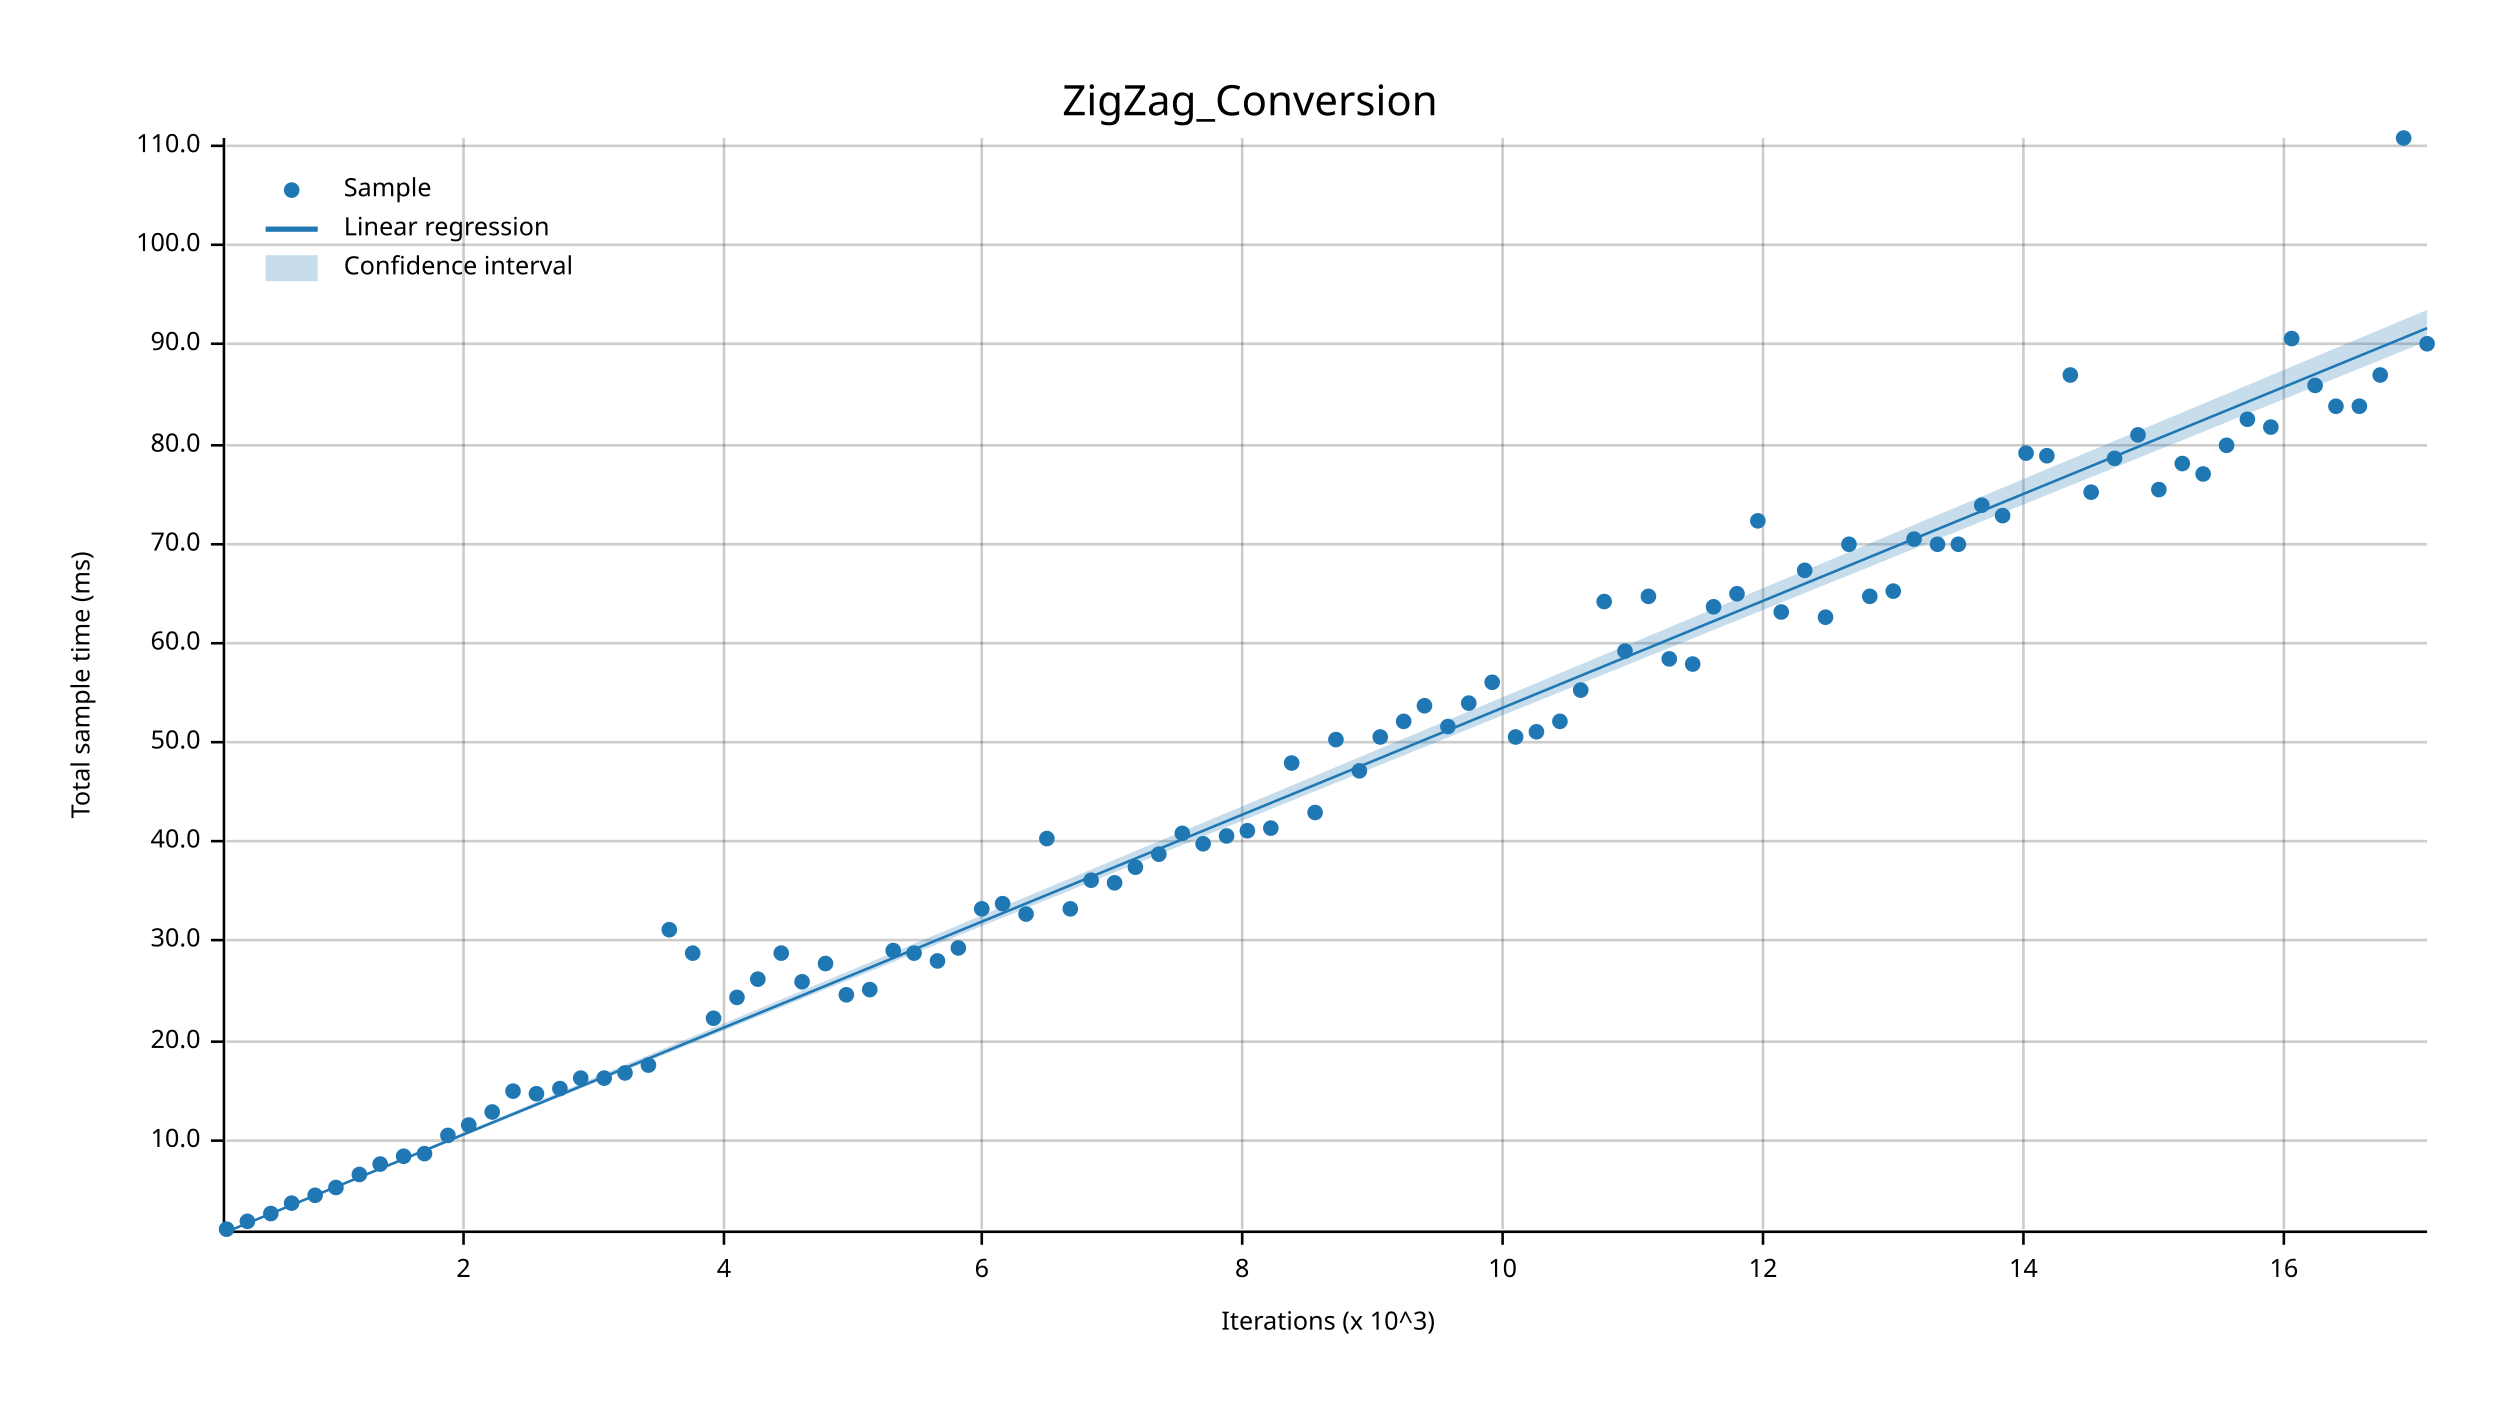
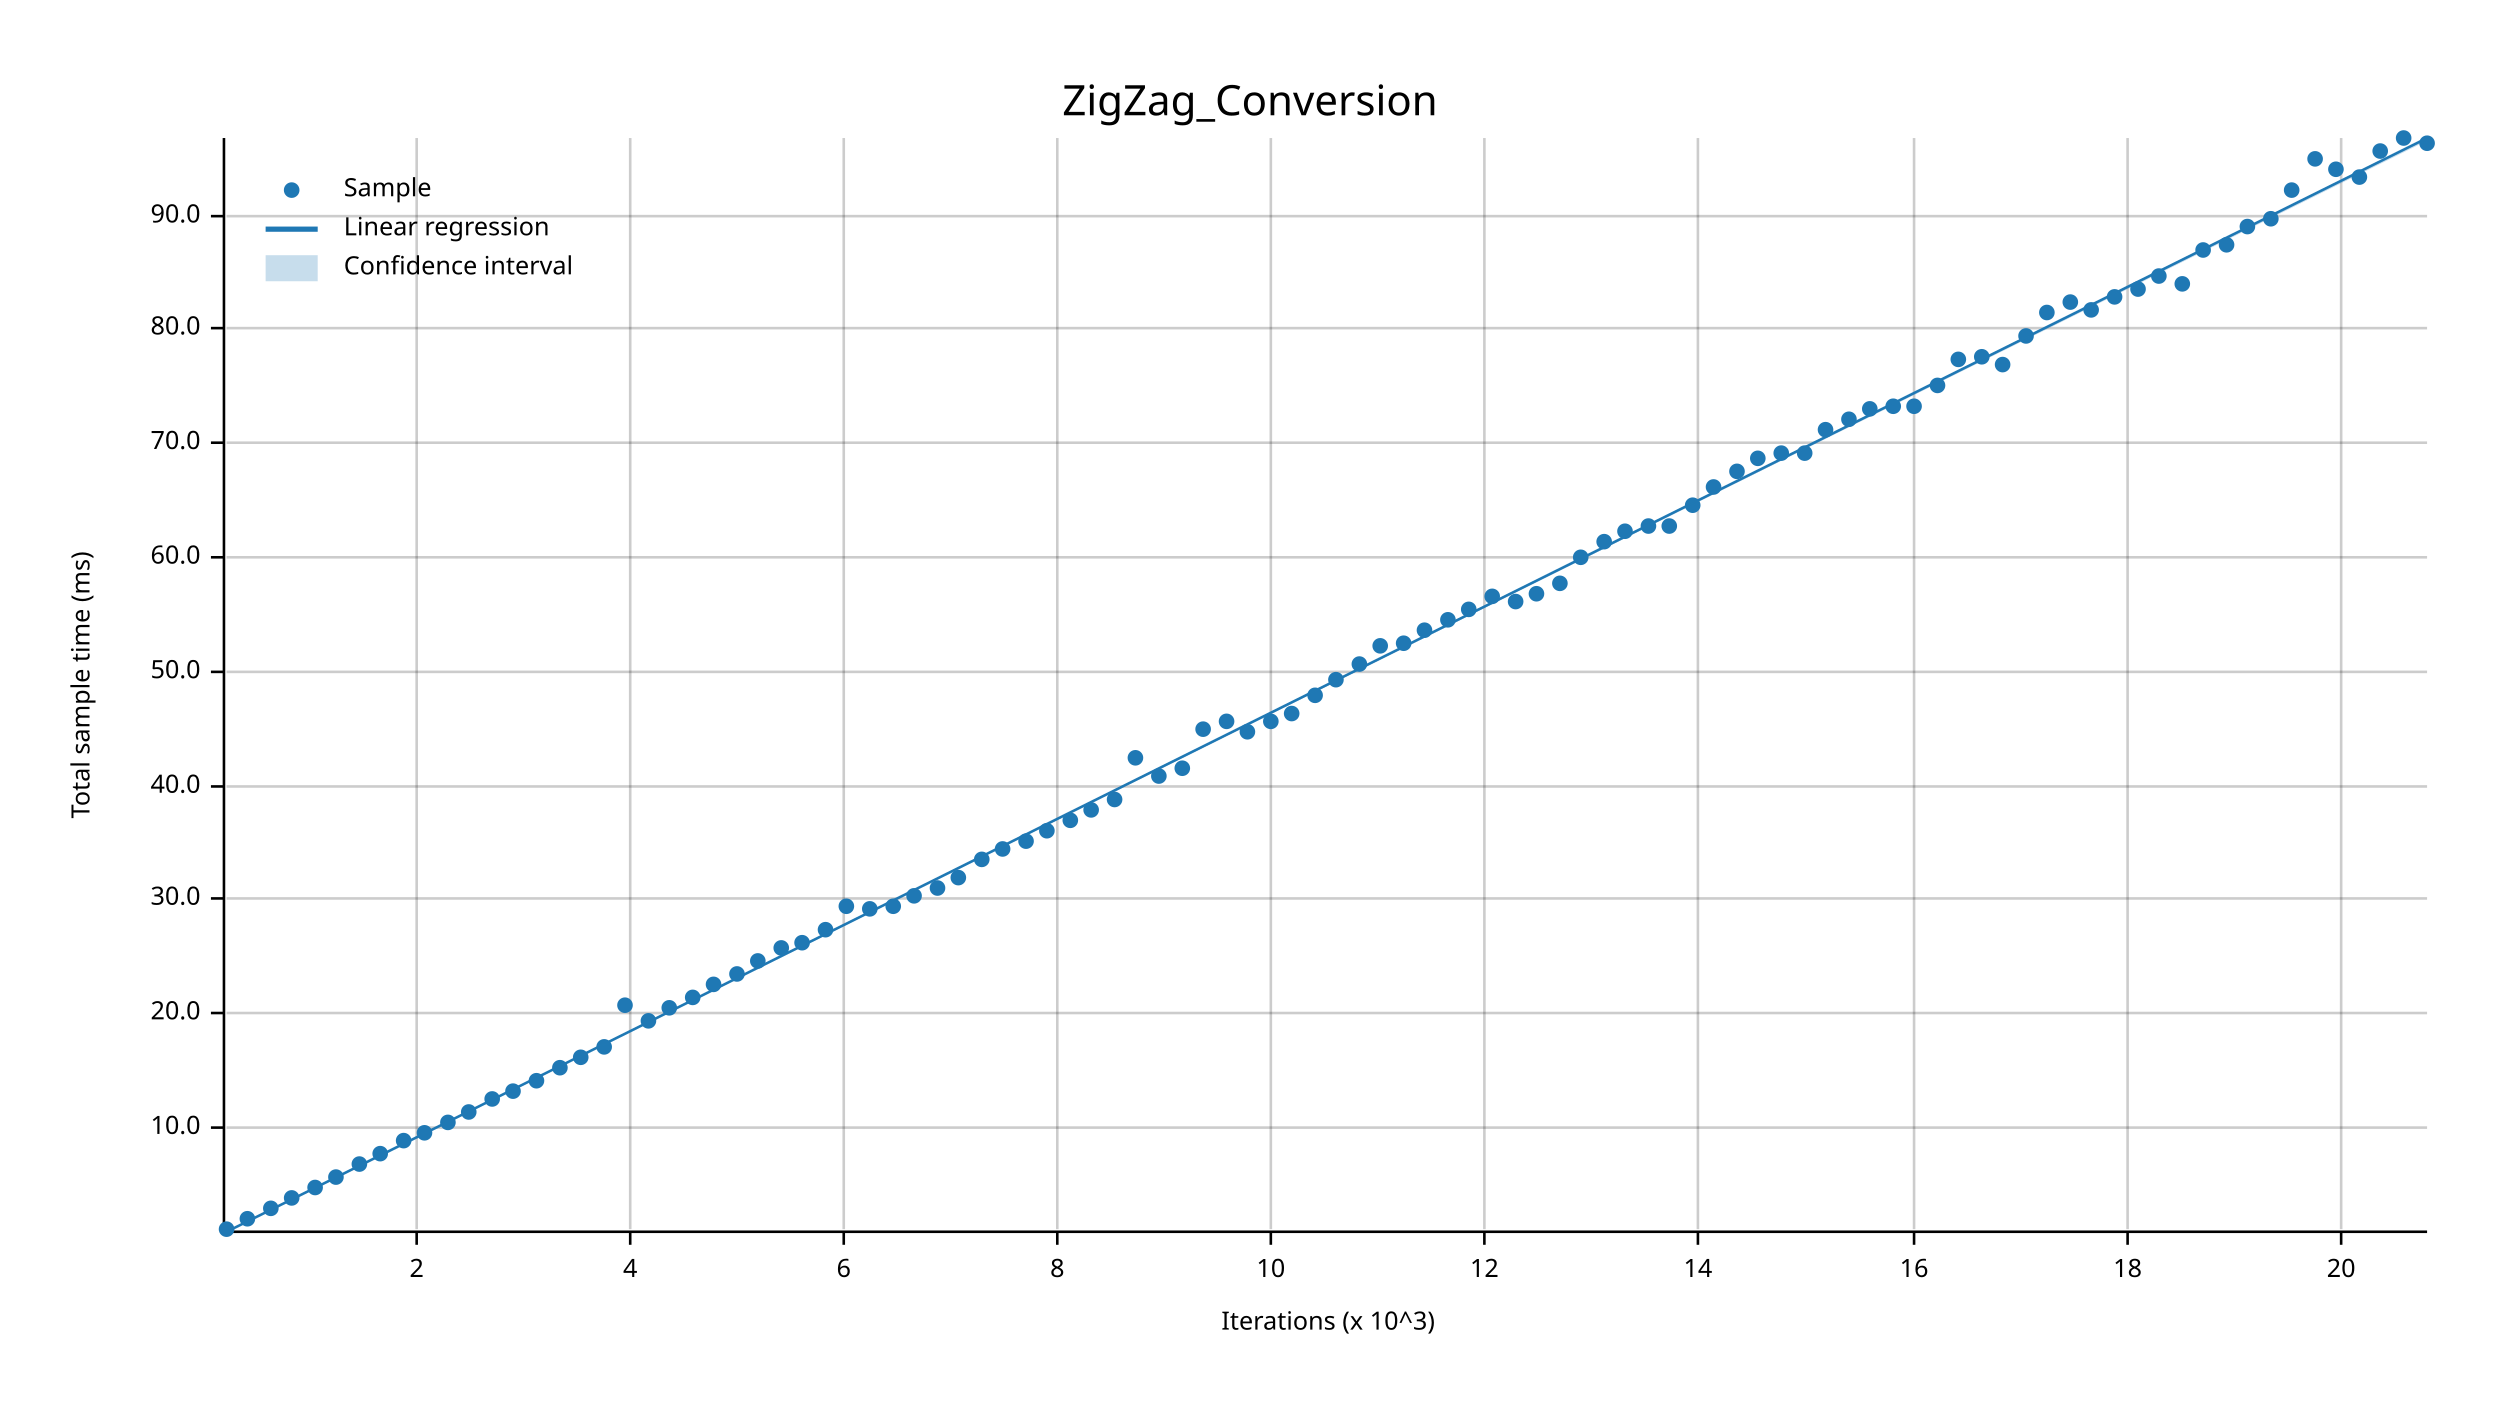
<svg xmlns="http://www.w3.org/2000/svg" width="960" height="540" viewBox="0 0 960 540">
  <text x="480" y="32" dy="0.76em" text-anchor="middle" font-family="sans-serif" font-size="16.129" opacity="1" fill="#000000">
ZigZag_Conversion
</text>
  <text x="27" y="263" dy="0.76em" text-anchor="middle" font-family="sans-serif" font-size="9.677" opacity="1" fill="#000000" transform="rotate(270, 27, 263)">
Total sample time (ms)
</text>
  <text x="510" y="513" dy="-0.5ex" text-anchor="middle" font-family="sans-serif" font-size="9.677" opacity="1" fill="#000000">
Iterations (x 10^3)
</text>
-   <line opacity="0.2" stroke="#000000" stroke-width="1" x1="178" y1="472" x2="178" y2="53" />
-   <line opacity="0.2" stroke="#000000" stroke-width="1" x1="278" y1="472" x2="278" y2="53" />
-   <line opacity="0.2" stroke="#000000" stroke-width="1" x1="377" y1="472" x2="377" y2="53" />
-   <line opacity="0.2" stroke="#000000" stroke-width="1" x1="477" y1="472" x2="477" y2="53" />
-   <line opacity="0.2" stroke="#000000" stroke-width="1" x1="577" y1="472" x2="577" y2="53" />
-   <line opacity="0.2" stroke="#000000" stroke-width="1" x1="677" y1="472" x2="677" y2="53" />
-   <line opacity="0.2" stroke="#000000" stroke-width="1" x1="777" y1="472" x2="777" y2="53" />
-   <line opacity="0.2" stroke="#000000" stroke-width="1" x1="877" y1="472" x2="877" y2="53" />
-   <line opacity="0.2" stroke="#000000" stroke-width="1" x1="87" y1="438" x2="932" y2="438" />
-   <line opacity="0.2" stroke="#000000" stroke-width="1" x1="87" y1="400" x2="932" y2="400" />
-   <line opacity="0.2" stroke="#000000" stroke-width="1" x1="87" y1="361" x2="932" y2="361" />
-   <line opacity="0.2" stroke="#000000" stroke-width="1" x1="87" y1="323" x2="932" y2="323" />
-   <line opacity="0.2" stroke="#000000" stroke-width="1" x1="87" y1="285" x2="932" y2="285" />
-   <line opacity="0.2" stroke="#000000" stroke-width="1" x1="87" y1="247" x2="932" y2="247" />
-   <line opacity="0.2" stroke="#000000" stroke-width="1" x1="87" y1="209" x2="932" y2="209" />
-   <line opacity="0.2" stroke="#000000" stroke-width="1" x1="87" y1="171" x2="932" y2="171" />
-   <line opacity="0.2" stroke="#000000" stroke-width="1" x1="87" y1="132" x2="932" y2="132" />
-   <line opacity="0.2" stroke="#000000" stroke-width="1" x1="87" y1="94" x2="932" y2="94" />
-   <line opacity="0.2" stroke="#000000" stroke-width="1" x1="87" y1="56" x2="932" y2="56" />
+   <line opacity="0.2" stroke="#000000" stroke-width="1" x1="160" y1="472" x2="160" y2="53" />
+   <line opacity="0.2" stroke="#000000" stroke-width="1" x1="242" y1="472" x2="242" y2="53" />
+   <line opacity="0.2" stroke="#000000" stroke-width="1" x1="324" y1="472" x2="324" y2="53" />
+   <line opacity="0.2" stroke="#000000" stroke-width="1" x1="406" y1="472" x2="406" y2="53" />
+   <line opacity="0.2" stroke="#000000" stroke-width="1" x1="488" y1="472" x2="488" y2="53" />
+   <line opacity="0.2" stroke="#000000" stroke-width="1" x1="570" y1="472" x2="570" y2="53" />
+   <line opacity="0.2" stroke="#000000" stroke-width="1" x1="652" y1="472" x2="652" y2="53" />
+   <line opacity="0.2" stroke="#000000" stroke-width="1" x1="735" y1="472" x2="735" y2="53" />
+   <line opacity="0.2" stroke="#000000" stroke-width="1" x1="817" y1="472" x2="817" y2="53" />
+   <line opacity="0.2" stroke="#000000" stroke-width="1" x1="899" y1="472" x2="899" y2="53" />
+   <line opacity="0.2" stroke="#000000" stroke-width="1" x1="87" y1="433" x2="932" y2="433" />
+   <line opacity="0.2" stroke="#000000" stroke-width="1" x1="87" y1="389" x2="932" y2="389" />
+   <line opacity="0.2" stroke="#000000" stroke-width="1" x1="87" y1="345" x2="932" y2="345" />
+   <line opacity="0.2" stroke="#000000" stroke-width="1" x1="87" y1="302" x2="932" y2="302" />
+   <line opacity="0.2" stroke="#000000" stroke-width="1" x1="87" y1="258" x2="932" y2="258" />
+   <line opacity="0.2" stroke="#000000" stroke-width="1" x1="87" y1="214" x2="932" y2="214" />
+   <line opacity="0.2" stroke="#000000" stroke-width="1" x1="87" y1="170" x2="932" y2="170" />
+   <line opacity="0.2" stroke="#000000" stroke-width="1" x1="87" y1="126" x2="932" y2="126" />
+   <line opacity="0.2" stroke="#000000" stroke-width="1" x1="87" y1="83" x2="932" y2="83" />
  <polyline fill="none" opacity="1" stroke="#000000" stroke-width="1" points="86,53 86,472 " />
-   <text x="77" y="438" dy="0.5ex" text-anchor="end" font-family="sans-serif" font-size="9.677" opacity="1" fill="#000000">
+   <text x="77" y="433" dy="0.5ex" text-anchor="end" font-family="sans-serif" font-size="9.677" opacity="1" fill="#000000">
10.0
</text>
-   <polyline fill="none" opacity="1" stroke="#000000" stroke-width="1" points="81,438 86,438 " />
-   <text x="77" y="400" dy="0.5ex" text-anchor="end" font-family="sans-serif" font-size="9.677" opacity="1" fill="#000000">
+   <polyline fill="none" opacity="1" stroke="#000000" stroke-width="1" points="81,433 86,433 " />
+   <text x="77" y="389" dy="0.5ex" text-anchor="end" font-family="sans-serif" font-size="9.677" opacity="1" fill="#000000">
20.0
</text>
-   <polyline fill="none" opacity="1" stroke="#000000" stroke-width="1" points="81,400 86,400 " />
-   <text x="77" y="361" dy="0.5ex" text-anchor="end" font-family="sans-serif" font-size="9.677" opacity="1" fill="#000000">
+   <polyline fill="none" opacity="1" stroke="#000000" stroke-width="1" points="81,389 86,389 " />
+   <text x="77" y="345" dy="0.5ex" text-anchor="end" font-family="sans-serif" font-size="9.677" opacity="1" fill="#000000">
30.0
</text>
-   <polyline fill="none" opacity="1" stroke="#000000" stroke-width="1" points="81,361 86,361 " />
-   <text x="77" y="323" dy="0.5ex" text-anchor="end" font-family="sans-serif" font-size="9.677" opacity="1" fill="#000000">
+   <polyline fill="none" opacity="1" stroke="#000000" stroke-width="1" points="81,345 86,345 " />
+   <text x="77" y="302" dy="0.5ex" text-anchor="end" font-family="sans-serif" font-size="9.677" opacity="1" fill="#000000">
40.0
</text>
-   <polyline fill="none" opacity="1" stroke="#000000" stroke-width="1" points="81,323 86,323 " />
-   <text x="77" y="285" dy="0.5ex" text-anchor="end" font-family="sans-serif" font-size="9.677" opacity="1" fill="#000000">
+   <polyline fill="none" opacity="1" stroke="#000000" stroke-width="1" points="81,302 86,302 " />
+   <text x="77" y="258" dy="0.5ex" text-anchor="end" font-family="sans-serif" font-size="9.677" opacity="1" fill="#000000">
50.0
</text>
-   <polyline fill="none" opacity="1" stroke="#000000" stroke-width="1" points="81,285 86,285 " />
-   <text x="77" y="247" dy="0.5ex" text-anchor="end" font-family="sans-serif" font-size="9.677" opacity="1" fill="#000000">
+   <polyline fill="none" opacity="1" stroke="#000000" stroke-width="1" points="81,258 86,258 " />
+   <text x="77" y="214" dy="0.5ex" text-anchor="end" font-family="sans-serif" font-size="9.677" opacity="1" fill="#000000">
60.0
</text>
-   <polyline fill="none" opacity="1" stroke="#000000" stroke-width="1" points="81,247 86,247 " />
-   <text x="77" y="209" dy="0.5ex" text-anchor="end" font-family="sans-serif" font-size="9.677" opacity="1" fill="#000000">
+   <polyline fill="none" opacity="1" stroke="#000000" stroke-width="1" points="81,214 86,214 " />
+   <text x="77" y="170" dy="0.5ex" text-anchor="end" font-family="sans-serif" font-size="9.677" opacity="1" fill="#000000">
70.0
</text>
-   <polyline fill="none" opacity="1" stroke="#000000" stroke-width="1" points="81,209 86,209 " />
-   <text x="77" y="171" dy="0.5ex" text-anchor="end" font-family="sans-serif" font-size="9.677" opacity="1" fill="#000000">
+   <polyline fill="none" opacity="1" stroke="#000000" stroke-width="1" points="81,170 86,170 " />
+   <text x="77" y="126" dy="0.5ex" text-anchor="end" font-family="sans-serif" font-size="9.677" opacity="1" fill="#000000">
80.0
</text>
-   <polyline fill="none" opacity="1" stroke="#000000" stroke-width="1" points="81,171 86,171 " />
-   <text x="77" y="132" dy="0.5ex" text-anchor="end" font-family="sans-serif" font-size="9.677" opacity="1" fill="#000000">
+   <polyline fill="none" opacity="1" stroke="#000000" stroke-width="1" points="81,126 86,126 " />
+   <text x="77" y="83" dy="0.5ex" text-anchor="end" font-family="sans-serif" font-size="9.677" opacity="1" fill="#000000">
90.0
</text>
-   <polyline fill="none" opacity="1" stroke="#000000" stroke-width="1" points="81,132 86,132 " />
-   <text x="77" y="94" dy="0.5ex" text-anchor="end" font-family="sans-serif" font-size="9.677" opacity="1" fill="#000000">
- 100.0
- </text>
-   <polyline fill="none" opacity="1" stroke="#000000" stroke-width="1" points="81,94 86,94 " />
-   <text x="77" y="56" dy="0.5ex" text-anchor="end" font-family="sans-serif" font-size="9.677" opacity="1" fill="#000000">
- 110.0
- </text>
-   <polyline fill="none" opacity="1" stroke="#000000" stroke-width="1" points="81,56 86,56 " />
+   <polyline fill="none" opacity="1" stroke="#000000" stroke-width="1" points="81,83 86,83 " />
  <polyline fill="none" opacity="1" stroke="#000000" stroke-width="1" points="87,473 932,473 " />
-   <text x="178" y="483" dy="0.76em" text-anchor="middle" font-family="sans-serif" font-size="9.677" opacity="1" fill="#000000">
+   <text x="160" y="483" dy="0.76em" text-anchor="middle" font-family="sans-serif" font-size="9.677" opacity="1" fill="#000000">
2
</text>
-   <polyline fill="none" opacity="1" stroke="#000000" stroke-width="1" points="178,473 178,478 " />
-   <text x="278" y="483" dy="0.76em" text-anchor="middle" font-family="sans-serif" font-size="9.677" opacity="1" fill="#000000">
+   <polyline fill="none" opacity="1" stroke="#000000" stroke-width="1" points="160,473 160,478 " />
+   <text x="242" y="483" dy="0.76em" text-anchor="middle" font-family="sans-serif" font-size="9.677" opacity="1" fill="#000000">
4
</text>
-   <polyline fill="none" opacity="1" stroke="#000000" stroke-width="1" points="278,473 278,478 " />
-   <text x="377" y="483" dy="0.76em" text-anchor="middle" font-family="sans-serif" font-size="9.677" opacity="1" fill="#000000">
+   <polyline fill="none" opacity="1" stroke="#000000" stroke-width="1" points="242,473 242,478 " />
+   <text x="324" y="483" dy="0.76em" text-anchor="middle" font-family="sans-serif" font-size="9.677" opacity="1" fill="#000000">
6
</text>
-   <polyline fill="none" opacity="1" stroke="#000000" stroke-width="1" points="377,473 377,478 " />
-   <text x="477" y="483" dy="0.76em" text-anchor="middle" font-family="sans-serif" font-size="9.677" opacity="1" fill="#000000">
+   <polyline fill="none" opacity="1" stroke="#000000" stroke-width="1" points="324,473 324,478 " />
+   <text x="406" y="483" dy="0.76em" text-anchor="middle" font-family="sans-serif" font-size="9.677" opacity="1" fill="#000000">
8
</text>
-   <polyline fill="none" opacity="1" stroke="#000000" stroke-width="1" points="477,473 477,478 " />
-   <text x="577" y="483" dy="0.76em" text-anchor="middle" font-family="sans-serif" font-size="9.677" opacity="1" fill="#000000">
+   <polyline fill="none" opacity="1" stroke="#000000" stroke-width="1" points="406,473 406,478 " />
+   <text x="488" y="483" dy="0.76em" text-anchor="middle" font-family="sans-serif" font-size="9.677" opacity="1" fill="#000000">
10
</text>
-   <polyline fill="none" opacity="1" stroke="#000000" stroke-width="1" points="577,473 577,478 " />
-   <text x="677" y="483" dy="0.76em" text-anchor="middle" font-family="sans-serif" font-size="9.677" opacity="1" fill="#000000">
+   <polyline fill="none" opacity="1" stroke="#000000" stroke-width="1" points="488,473 488,478 " />
+   <text x="570" y="483" dy="0.76em" text-anchor="middle" font-family="sans-serif" font-size="9.677" opacity="1" fill="#000000">
12
</text>
-   <polyline fill="none" opacity="1" stroke="#000000" stroke-width="1" points="677,473 677,478 " />
-   <text x="777" y="483" dy="0.76em" text-anchor="middle" font-family="sans-serif" font-size="9.677" opacity="1" fill="#000000">
+   <polyline fill="none" opacity="1" stroke="#000000" stroke-width="1" points="570,473 570,478 " />
+   <text x="652" y="483" dy="0.76em" text-anchor="middle" font-family="sans-serif" font-size="9.677" opacity="1" fill="#000000">
14
</text>
-   <polyline fill="none" opacity="1" stroke="#000000" stroke-width="1" points="777,473 777,478 " />
-   <text x="877" y="483" dy="0.76em" text-anchor="middle" font-family="sans-serif" font-size="9.677" opacity="1" fill="#000000">
+   <polyline fill="none" opacity="1" stroke="#000000" stroke-width="1" points="652,473 652,478 " />
+   <text x="735" y="483" dy="0.76em" text-anchor="middle" font-family="sans-serif" font-size="9.677" opacity="1" fill="#000000">
16
</text>
-   <polyline fill="none" opacity="1" stroke="#000000" stroke-width="1" points="877,473 877,478 " />
+   <polyline fill="none" opacity="1" stroke="#000000" stroke-width="1" points="735,473 735,478 " />
+   <text x="817" y="483" dy="0.76em" text-anchor="middle" font-family="sans-serif" font-size="9.677" opacity="1" fill="#000000">
+ 18
+ </text>
+   <polyline fill="none" opacity="1" stroke="#000000" stroke-width="1" points="817,473 817,478 " />
+   <text x="899" y="483" dy="0.76em" text-anchor="middle" font-family="sans-serif" font-size="9.677" opacity="1" fill="#000000">
+ 20
+ </text>
+   <polyline fill="none" opacity="1" stroke="#000000" stroke-width="1" points="899,473 899,478 " />
  <circle cx="87" cy="472" r="3" opacity="1" fill="#1F78B4" stroke="none" stroke-width="1" />
-   <circle cx="95" cy="469" r="3" opacity="1" fill="#1F78B4" stroke="none" stroke-width="1" />
-   <circle cx="104" cy="466" r="3" opacity="1" fill="#1F78B4" stroke="none" stroke-width="1" />
-   <circle cx="112" cy="462" r="3" opacity="1" fill="#1F78B4" stroke="none" stroke-width="1" />
-   <circle cx="121" cy="459" r="3" opacity="1" fill="#1F78B4" stroke="none" stroke-width="1" />
-   <circle cx="129" cy="456" r="3" opacity="1" fill="#1F78B4" stroke="none" stroke-width="1" />
-   <circle cx="138" cy="451" r="3" opacity="1" fill="#1F78B4" stroke="none" stroke-width="1" />
-   <circle cx="146" cy="447" r="3" opacity="1" fill="#1F78B4" stroke="none" stroke-width="1" />
-   <circle cx="155" cy="444" r="3" opacity="1" fill="#1F78B4" stroke="none" stroke-width="1" />
-   <circle cx="163" cy="443" r="3" opacity="1" fill="#1F78B4" stroke="none" stroke-width="1" />
-   <circle cx="172" cy="436" r="3" opacity="1" fill="#1F78B4" stroke="none" stroke-width="1" />
-   <circle cx="180" cy="432" r="3" opacity="1" fill="#1F78B4" stroke="none" stroke-width="1" />
-   <circle cx="189" cy="427" r="3" opacity="1" fill="#1F78B4" stroke="none" stroke-width="1" />
+   <circle cx="95" cy="468" r="3" opacity="1" fill="#1F78B4" stroke="none" stroke-width="1" />
+   <circle cx="104" cy="464" r="3" opacity="1" fill="#1F78B4" stroke="none" stroke-width="1" />
+   <circle cx="112" cy="460" r="3" opacity="1" fill="#1F78B4" stroke="none" stroke-width="1" />
+   <circle cx="121" cy="456" r="3" opacity="1" fill="#1F78B4" stroke="none" stroke-width="1" />
+   <circle cx="129" cy="452" r="3" opacity="1" fill="#1F78B4" stroke="none" stroke-width="1" />
+   <circle cx="138" cy="447" r="3" opacity="1" fill="#1F78B4" stroke="none" stroke-width="1" />
+   <circle cx="146" cy="443" r="3" opacity="1" fill="#1F78B4" stroke="none" stroke-width="1" />
+   <circle cx="155" cy="438" r="3" opacity="1" fill="#1F78B4" stroke="none" stroke-width="1" />
+   <circle cx="163" cy="435" r="3" opacity="1" fill="#1F78B4" stroke="none" stroke-width="1" />
+   <circle cx="172" cy="431" r="3" opacity="1" fill="#1F78B4" stroke="none" stroke-width="1" />
+   <circle cx="180" cy="427" r="3" opacity="1" fill="#1F78B4" stroke="none" stroke-width="1" />
+   <circle cx="189" cy="422" r="3" opacity="1" fill="#1F78B4" stroke="none" stroke-width="1" />
  <circle cx="197" cy="419" r="3" opacity="1" fill="#1F78B4" stroke="none" stroke-width="1" />
-   <circle cx="206" cy="420" r="3" opacity="1" fill="#1F78B4" stroke="none" stroke-width="1" />
-   <circle cx="215" cy="418" r="3" opacity="1" fill="#1F78B4" stroke="none" stroke-width="1" />
-   <circle cx="223" cy="414" r="3" opacity="1" fill="#1F78B4" stroke="none" stroke-width="1" />
-   <circle cx="232" cy="414" r="3" opacity="1" fill="#1F78B4" stroke="none" stroke-width="1" />
-   <circle cx="240" cy="412" r="3" opacity="1" fill="#1F78B4" stroke="none" stroke-width="1" />
-   <circle cx="249" cy="409" r="3" opacity="1" fill="#1F78B4" stroke="none" stroke-width="1" />
-   <circle cx="257" cy="357" r="3" opacity="1" fill="#1F78B4" stroke="none" stroke-width="1" />
-   <circle cx="266" cy="366" r="3" opacity="1" fill="#1F78B4" stroke="none" stroke-width="1" />
-   <circle cx="274" cy="391" r="3" opacity="1" fill="#1F78B4" stroke="none" stroke-width="1" />
-   <circle cx="283" cy="383" r="3" opacity="1" fill="#1F78B4" stroke="none" stroke-width="1" />
-   <circle cx="291" cy="376" r="3" opacity="1" fill="#1F78B4" stroke="none" stroke-width="1" />
-   <circle cx="300" cy="366" r="3" opacity="1" fill="#1F78B4" stroke="none" stroke-width="1" />
-   <circle cx="308" cy="377" r="3" opacity="1" fill="#1F78B4" stroke="none" stroke-width="1" />
-   <circle cx="317" cy="370" r="3" opacity="1" fill="#1F78B4" stroke="none" stroke-width="1" />
-   <circle cx="325" cy="382" r="3" opacity="1" fill="#1F78B4" stroke="none" stroke-width="1" />
-   <circle cx="334" cy="380" r="3" opacity="1" fill="#1F78B4" stroke="none" stroke-width="1" />
-   <circle cx="343" cy="365" r="3" opacity="1" fill="#1F78B4" stroke="none" stroke-width="1" />
-   <circle cx="351" cy="366" r="3" opacity="1" fill="#1F78B4" stroke="none" stroke-width="1" />
-   <circle cx="360" cy="369" r="3" opacity="1" fill="#1F78B4" stroke="none" stroke-width="1" />
-   <circle cx="368" cy="364" r="3" opacity="1" fill="#1F78B4" stroke="none" stroke-width="1" />
-   <circle cx="377" cy="349" r="3" opacity="1" fill="#1F78B4" stroke="none" stroke-width="1" />
-   <circle cx="385" cy="347" r="3" opacity="1" fill="#1F78B4" stroke="none" stroke-width="1" />
-   <circle cx="394" cy="351" r="3" opacity="1" fill="#1F78B4" stroke="none" stroke-width="1" />
-   <circle cx="402" cy="322" r="3" opacity="1" fill="#1F78B4" stroke="none" stroke-width="1" />
-   <circle cx="411" cy="349" r="3" opacity="1" fill="#1F78B4" stroke="none" stroke-width="1" />
-   <circle cx="419" cy="338" r="3" opacity="1" fill="#1F78B4" stroke="none" stroke-width="1" />
-   <circle cx="428" cy="339" r="3" opacity="1" fill="#1F78B4" stroke="none" stroke-width="1" />
-   <circle cx="436" cy="333" r="3" opacity="1" fill="#1F78B4" stroke="none" stroke-width="1" />
-   <circle cx="445" cy="328" r="3" opacity="1" fill="#1F78B4" stroke="none" stroke-width="1" />
-   <circle cx="454" cy="320" r="3" opacity="1" fill="#1F78B4" stroke="none" stroke-width="1" />
-   <circle cx="462" cy="324" r="3" opacity="1" fill="#1F78B4" stroke="none" stroke-width="1" />
-   <circle cx="471" cy="321" r="3" opacity="1" fill="#1F78B4" stroke="none" stroke-width="1" />
-   <circle cx="479" cy="319" r="3" opacity="1" fill="#1F78B4" stroke="none" stroke-width="1" />
-   <circle cx="488" cy="318" r="3" opacity="1" fill="#1F78B4" stroke="none" stroke-width="1" />
-   <circle cx="496" cy="293" r="3" opacity="1" fill="#1F78B4" stroke="none" stroke-width="1" />
-   <circle cx="505" cy="312" r="3" opacity="1" fill="#1F78B4" stroke="none" stroke-width="1" />
-   <circle cx="513" cy="284" r="3" opacity="1" fill="#1F78B4" stroke="none" stroke-width="1" />
-   <circle cx="522" cy="296" r="3" opacity="1" fill="#1F78B4" stroke="none" stroke-width="1" />
-   <circle cx="530" cy="283" r="3" opacity="1" fill="#1F78B4" stroke="none" stroke-width="1" />
-   <circle cx="539" cy="277" r="3" opacity="1" fill="#1F78B4" stroke="none" stroke-width="1" />
-   <circle cx="547" cy="271" r="3" opacity="1" fill="#1F78B4" stroke="none" stroke-width="1" />
-   <circle cx="556" cy="279" r="3" opacity="1" fill="#1F78B4" stroke="none" stroke-width="1" />
-   <circle cx="564" cy="270" r="3" opacity="1" fill="#1F78B4" stroke="none" stroke-width="1" />
-   <circle cx="573" cy="262" r="3" opacity="1" fill="#1F78B4" stroke="none" stroke-width="1" />
-   <circle cx="582" cy="283" r="3" opacity="1" fill="#1F78B4" stroke="none" stroke-width="1" />
-   <circle cx="590" cy="281" r="3" opacity="1" fill="#1F78B4" stroke="none" stroke-width="1" />
-   <circle cx="599" cy="277" r="3" opacity="1" fill="#1F78B4" stroke="none" stroke-width="1" />
-   <circle cx="607" cy="265" r="3" opacity="1" fill="#1F78B4" stroke="none" stroke-width="1" />
-   <circle cx="616" cy="231" r="3" opacity="1" fill="#1F78B4" stroke="none" stroke-width="1" />
-   <circle cx="624" cy="250" r="3" opacity="1" fill="#1F78B4" stroke="none" stroke-width="1" />
-   <circle cx="633" cy="229" r="3" opacity="1" fill="#1F78B4" stroke="none" stroke-width="1" />
-   <circle cx="641" cy="253" r="3" opacity="1" fill="#1F78B4" stroke="none" stroke-width="1" />
-   <circle cx="650" cy="255" r="3" opacity="1" fill="#1F78B4" stroke="none" stroke-width="1" />
-   <circle cx="658" cy="233" r="3" opacity="1" fill="#1F78B4" stroke="none" stroke-width="1" />
-   <circle cx="667" cy="228" r="3" opacity="1" fill="#1F78B4" stroke="none" stroke-width="1" />
-   <circle cx="675" cy="200" r="3" opacity="1" fill="#1F78B4" stroke="none" stroke-width="1" />
-   <circle cx="684" cy="235" r="3" opacity="1" fill="#1F78B4" stroke="none" stroke-width="1" />
-   <circle cx="693" cy="219" r="3" opacity="1" fill="#1F78B4" stroke="none" stroke-width="1" />
-   <circle cx="701" cy="237" r="3" opacity="1" fill="#1F78B4" stroke="none" stroke-width="1" />
-   <circle cx="710" cy="209" r="3" opacity="1" fill="#1F78B4" stroke="none" stroke-width="1" />
-   <circle cx="718" cy="229" r="3" opacity="1" fill="#1F78B4" stroke="none" stroke-width="1" />
-   <circle cx="727" cy="227" r="3" opacity="1" fill="#1F78B4" stroke="none" stroke-width="1" />
-   <circle cx="735" cy="207" r="3" opacity="1" fill="#1F78B4" stroke="none" stroke-width="1" />
-   <circle cx="744" cy="209" r="3" opacity="1" fill="#1F78B4" stroke="none" stroke-width="1" />
-   <circle cx="752" cy="209" r="3" opacity="1" fill="#1F78B4" stroke="none" stroke-width="1" />
-   <circle cx="761" cy="194" r="3" opacity="1" fill="#1F78B4" stroke="none" stroke-width="1" />
-   <circle cx="769" cy="198" r="3" opacity="1" fill="#1F78B4" stroke="none" stroke-width="1" />
-   <circle cx="778" cy="174" r="3" opacity="1" fill="#1F78B4" stroke="none" stroke-width="1" />
-   <circle cx="786" cy="175" r="3" opacity="1" fill="#1F78B4" stroke="none" stroke-width="1" />
-   <circle cx="795" cy="144" r="3" opacity="1" fill="#1F78B4" stroke="none" stroke-width="1" />
-   <circle cx="803" cy="189" r="3" opacity="1" fill="#1F78B4" stroke="none" stroke-width="1" />
-   <circle cx="812" cy="176" r="3" opacity="1" fill="#1F78B4" stroke="none" stroke-width="1" />
-   <circle cx="821" cy="167" r="3" opacity="1" fill="#1F78B4" stroke="none" stroke-width="1" />
-   <circle cx="829" cy="188" r="3" opacity="1" fill="#1F78B4" stroke="none" stroke-width="1" />
-   <circle cx="838" cy="178" r="3" opacity="1" fill="#1F78B4" stroke="none" stroke-width="1" />
-   <circle cx="846" cy="182" r="3" opacity="1" fill="#1F78B4" stroke="none" stroke-width="1" />
-   <circle cx="855" cy="171" r="3" opacity="1" fill="#1F78B4" stroke="none" stroke-width="1" />
-   <circle cx="863" cy="161" r="3" opacity="1" fill="#1F78B4" stroke="none" stroke-width="1" />
-   <circle cx="872" cy="164" r="3" opacity="1" fill="#1F78B4" stroke="none" stroke-width="1" />
-   <circle cx="880" cy="130" r="3" opacity="1" fill="#1F78B4" stroke="none" stroke-width="1" />
-   <circle cx="889" cy="148" r="3" opacity="1" fill="#1F78B4" stroke="none" stroke-width="1" />
-   <circle cx="897" cy="156" r="3" opacity="1" fill="#1F78B4" stroke="none" stroke-width="1" />
-   <circle cx="906" cy="156" r="3" opacity="1" fill="#1F78B4" stroke="none" stroke-width="1" />
-   <circle cx="914" cy="144" r="3" opacity="1" fill="#1F78B4" stroke="none" stroke-width="1" />
+   <circle cx="206" cy="415" r="3" opacity="1" fill="#1F78B4" stroke="none" stroke-width="1" />
+   <circle cx="215" cy="410" r="3" opacity="1" fill="#1F78B4" stroke="none" stroke-width="1" />
+   <circle cx="223" cy="406" r="3" opacity="1" fill="#1F78B4" stroke="none" stroke-width="1" />
+   <circle cx="232" cy="402" r="3" opacity="1" fill="#1F78B4" stroke="none" stroke-width="1" />
+   <circle cx="240" cy="386" r="3" opacity="1" fill="#1F78B4" stroke="none" stroke-width="1" />
+   <circle cx="249" cy="392" r="3" opacity="1" fill="#1F78B4" stroke="none" stroke-width="1" />
+   <circle cx="257" cy="387" r="3" opacity="1" fill="#1F78B4" stroke="none" stroke-width="1" />
+   <circle cx="266" cy="383" r="3" opacity="1" fill="#1F78B4" stroke="none" stroke-width="1" />
+   <circle cx="274" cy="378" r="3" opacity="1" fill="#1F78B4" stroke="none" stroke-width="1" />
+   <circle cx="283" cy="374" r="3" opacity="1" fill="#1F78B4" stroke="none" stroke-width="1" />
+   <circle cx="291" cy="369" r="3" opacity="1" fill="#1F78B4" stroke="none" stroke-width="1" />
+   <circle cx="300" cy="364" r="3" opacity="1" fill="#1F78B4" stroke="none" stroke-width="1" />
+   <circle cx="308" cy="362" r="3" opacity="1" fill="#1F78B4" stroke="none" stroke-width="1" />
+   <circle cx="317" cy="357" r="3" opacity="1" fill="#1F78B4" stroke="none" stroke-width="1" />
+   <circle cx="325" cy="348" r="3" opacity="1" fill="#1F78B4" stroke="none" stroke-width="1" />
+   <circle cx="334" cy="349" r="3" opacity="1" fill="#1F78B4" stroke="none" stroke-width="1" />
+   <circle cx="343" cy="348" r="3" opacity="1" fill="#1F78B4" stroke="none" stroke-width="1" />
+   <circle cx="351" cy="344" r="3" opacity="1" fill="#1F78B4" stroke="none" stroke-width="1" />
+   <circle cx="360" cy="341" r="3" opacity="1" fill="#1F78B4" stroke="none" stroke-width="1" />
+   <circle cx="368" cy="337" r="3" opacity="1" fill="#1F78B4" stroke="none" stroke-width="1" />
+   <circle cx="377" cy="330" r="3" opacity="1" fill="#1F78B4" stroke="none" stroke-width="1" />
+   <circle cx="385" cy="326" r="3" opacity="1" fill="#1F78B4" stroke="none" stroke-width="1" />
+   <circle cx="394" cy="323" r="3" opacity="1" fill="#1F78B4" stroke="none" stroke-width="1" />
+   <circle cx="402" cy="319" r="3" opacity="1" fill="#1F78B4" stroke="none" stroke-width="1" />
+   <circle cx="411" cy="315" r="3" opacity="1" fill="#1F78B4" stroke="none" stroke-width="1" />
+   <circle cx="419" cy="311" r="3" opacity="1" fill="#1F78B4" stroke="none" stroke-width="1" />
+   <circle cx="428" cy="307" r="3" opacity="1" fill="#1F78B4" stroke="none" stroke-width="1" />
+   <circle cx="436" cy="291" r="3" opacity="1" fill="#1F78B4" stroke="none" stroke-width="1" />
+   <circle cx="445" cy="298" r="3" opacity="1" fill="#1F78B4" stroke="none" stroke-width="1" />
+   <circle cx="454" cy="295" r="3" opacity="1" fill="#1F78B4" stroke="none" stroke-width="1" />
+   <circle cx="462" cy="280" r="3" opacity="1" fill="#1F78B4" stroke="none" stroke-width="1" />
+   <circle cx="471" cy="277" r="3" opacity="1" fill="#1F78B4" stroke="none" stroke-width="1" />
+   <circle cx="479" cy="281" r="3" opacity="1" fill="#1F78B4" stroke="none" stroke-width="1" />
+   <circle cx="488" cy="277" r="3" opacity="1" fill="#1F78B4" stroke="none" stroke-width="1" />
+   <circle cx="496" cy="274" r="3" opacity="1" fill="#1F78B4" stroke="none" stroke-width="1" />
+   <circle cx="505" cy="267" r="3" opacity="1" fill="#1F78B4" stroke="none" stroke-width="1" />
+   <circle cx="513" cy="261" r="3" opacity="1" fill="#1F78B4" stroke="none" stroke-width="1" />
+   <circle cx="522" cy="255" r="3" opacity="1" fill="#1F78B4" stroke="none" stroke-width="1" />
+   <circle cx="530" cy="248" r="3" opacity="1" fill="#1F78B4" stroke="none" stroke-width="1" />
+   <circle cx="539" cy="247" r="3" opacity="1" fill="#1F78B4" stroke="none" stroke-width="1" />
+   <circle cx="547" cy="242" r="3" opacity="1" fill="#1F78B4" stroke="none" stroke-width="1" />
+   <circle cx="556" cy="238" r="3" opacity="1" fill="#1F78B4" stroke="none" stroke-width="1" />
+   <circle cx="564" cy="234" r="3" opacity="1" fill="#1F78B4" stroke="none" stroke-width="1" />
+   <circle cx="573" cy="229" r="3" opacity="1" fill="#1F78B4" stroke="none" stroke-width="1" />
+   <circle cx="582" cy="231" r="3" opacity="1" fill="#1F78B4" stroke="none" stroke-width="1" />
+   <circle cx="590" cy="228" r="3" opacity="1" fill="#1F78B4" stroke="none" stroke-width="1" />
+   <circle cx="599" cy="224" r="3" opacity="1" fill="#1F78B4" stroke="none" stroke-width="1" />
+   <circle cx="607" cy="214" r="3" opacity="1" fill="#1F78B4" stroke="none" stroke-width="1" />
+   <circle cx="616" cy="208" r="3" opacity="1" fill="#1F78B4" stroke="none" stroke-width="1" />
+   <circle cx="624" cy="204" r="3" opacity="1" fill="#1F78B4" stroke="none" stroke-width="1" />
+   <circle cx="633" cy="202" r="3" opacity="1" fill="#1F78B4" stroke="none" stroke-width="1" />
+   <circle cx="641" cy="202" r="3" opacity="1" fill="#1F78B4" stroke="none" stroke-width="1" />
+   <circle cx="650" cy="194" r="3" opacity="1" fill="#1F78B4" stroke="none" stroke-width="1" />
+   <circle cx="658" cy="187" r="3" opacity="1" fill="#1F78B4" stroke="none" stroke-width="1" />
+   <circle cx="667" cy="181" r="3" opacity="1" fill="#1F78B4" stroke="none" stroke-width="1" />
+   <circle cx="675" cy="176" r="3" opacity="1" fill="#1F78B4" stroke="none" stroke-width="1" />
+   <circle cx="684" cy="174" r="3" opacity="1" fill="#1F78B4" stroke="none" stroke-width="1" />
+   <circle cx="693" cy="174" r="3" opacity="1" fill="#1F78B4" stroke="none" stroke-width="1" />
+   <circle cx="701" cy="165" r="3" opacity="1" fill="#1F78B4" stroke="none" stroke-width="1" />
+   <circle cx="710" cy="161" r="3" opacity="1" fill="#1F78B4" stroke="none" stroke-width="1" />
+   <circle cx="718" cy="157" r="3" opacity="1" fill="#1F78B4" stroke="none" stroke-width="1" />
+   <circle cx="727" cy="156" r="3" opacity="1" fill="#1F78B4" stroke="none" stroke-width="1" />
+   <circle cx="735" cy="156" r="3" opacity="1" fill="#1F78B4" stroke="none" stroke-width="1" />
+   <circle cx="744" cy="148" r="3" opacity="1" fill="#1F78B4" stroke="none" stroke-width="1" />
+   <circle cx="752" cy="138" r="3" opacity="1" fill="#1F78B4" stroke="none" stroke-width="1" />
+   <circle cx="761" cy="137" r="3" opacity="1" fill="#1F78B4" stroke="none" stroke-width="1" />
+   <circle cx="769" cy="140" r="3" opacity="1" fill="#1F78B4" stroke="none" stroke-width="1" />
+   <circle cx="778" cy="129" r="3" opacity="1" fill="#1F78B4" stroke="none" stroke-width="1" />
+   <circle cx="786" cy="120" r="3" opacity="1" fill="#1F78B4" stroke="none" stroke-width="1" />
+   <circle cx="795" cy="116" r="3" opacity="1" fill="#1F78B4" stroke="none" stroke-width="1" />
+   <circle cx="803" cy="119" r="3" opacity="1" fill="#1F78B4" stroke="none" stroke-width="1" />
+   <circle cx="812" cy="114" r="3" opacity="1" fill="#1F78B4" stroke="none" stroke-width="1" />
+   <circle cx="821" cy="111" r="3" opacity="1" fill="#1F78B4" stroke="none" stroke-width="1" />
+   <circle cx="829" cy="106" r="3" opacity="1" fill="#1F78B4" stroke="none" stroke-width="1" />
+   <circle cx="838" cy="109" r="3" opacity="1" fill="#1F78B4" stroke="none" stroke-width="1" />
+   <circle cx="846" cy="96" r="3" opacity="1" fill="#1F78B4" stroke="none" stroke-width="1" />
+   <circle cx="855" cy="94" r="3" opacity="1" fill="#1F78B4" stroke="none" stroke-width="1" />
+   <circle cx="863" cy="87" r="3" opacity="1" fill="#1F78B4" stroke="none" stroke-width="1" />
+   <circle cx="872" cy="84" r="3" opacity="1" fill="#1F78B4" stroke="none" stroke-width="1" />
+   <circle cx="880" cy="73" r="3" opacity="1" fill="#1F78B4" stroke="none" stroke-width="1" />
+   <circle cx="889" cy="61" r="3" opacity="1" fill="#1F78B4" stroke="none" stroke-width="1" />
+   <circle cx="897" cy="65" r="3" opacity="1" fill="#1F78B4" stroke="none" stroke-width="1" />
+   <circle cx="906" cy="68" r="3" opacity="1" fill="#1F78B4" stroke="none" stroke-width="1" />
+   <circle cx="914" cy="58" r="3" opacity="1" fill="#1F78B4" stroke="none" stroke-width="1" />
  <circle cx="923" cy="53" r="3" opacity="1" fill="#1F78B4" stroke="none" stroke-width="1" />
-   <circle cx="932" cy="132" r="3" opacity="1" fill="#1F78B4" stroke="none" stroke-width="1" />
-   <polyline fill="none" opacity="1" stroke="#1F78B4" stroke-width="1" points="87,473 932,126 " />
-   <polygon opacity="0.25" fill="#1F78B4" points="87,473 932,131 932,119 " />
+   <circle cx="932" cy="55" r="3" opacity="1" fill="#1F78B4" stroke="none" stroke-width="1" />
+   <polyline fill="none" opacity="1" stroke="#1F78B4" stroke-width="1" points="87,473 932,53 " />
+   <polygon opacity="0.25" fill="#1F78B4" points="87,473 932,54 932,53 " />
  <text x="132" y="68" dy="0.76em" text-anchor="start" font-family="sans-serif" font-size="9.677" opacity="1" fill="#000000">
Sample
</text>
  <text x="132" y="83" dy="0.76em" text-anchor="start" font-family="sans-serif" font-size="9.677" opacity="1" fill="#000000">
Linear regression
</text>
  <text x="132" y="98" dy="0.76em" text-anchor="start" font-family="sans-serif" font-size="9.677" opacity="1" fill="#000000">
Confidence interval
</text>
  <circle cx="112" cy="73" r="3" opacity="1" fill="#1F78B4" stroke="none" stroke-width="1" />
  <polyline fill="none" opacity="1" stroke="#1F78B4" stroke-width="2" points="102,88 122,88 " />
  <rect x="102" y="98" width="20" height="10" opacity="0.25" fill="#1F78B4" stroke="none" />
</svg>
